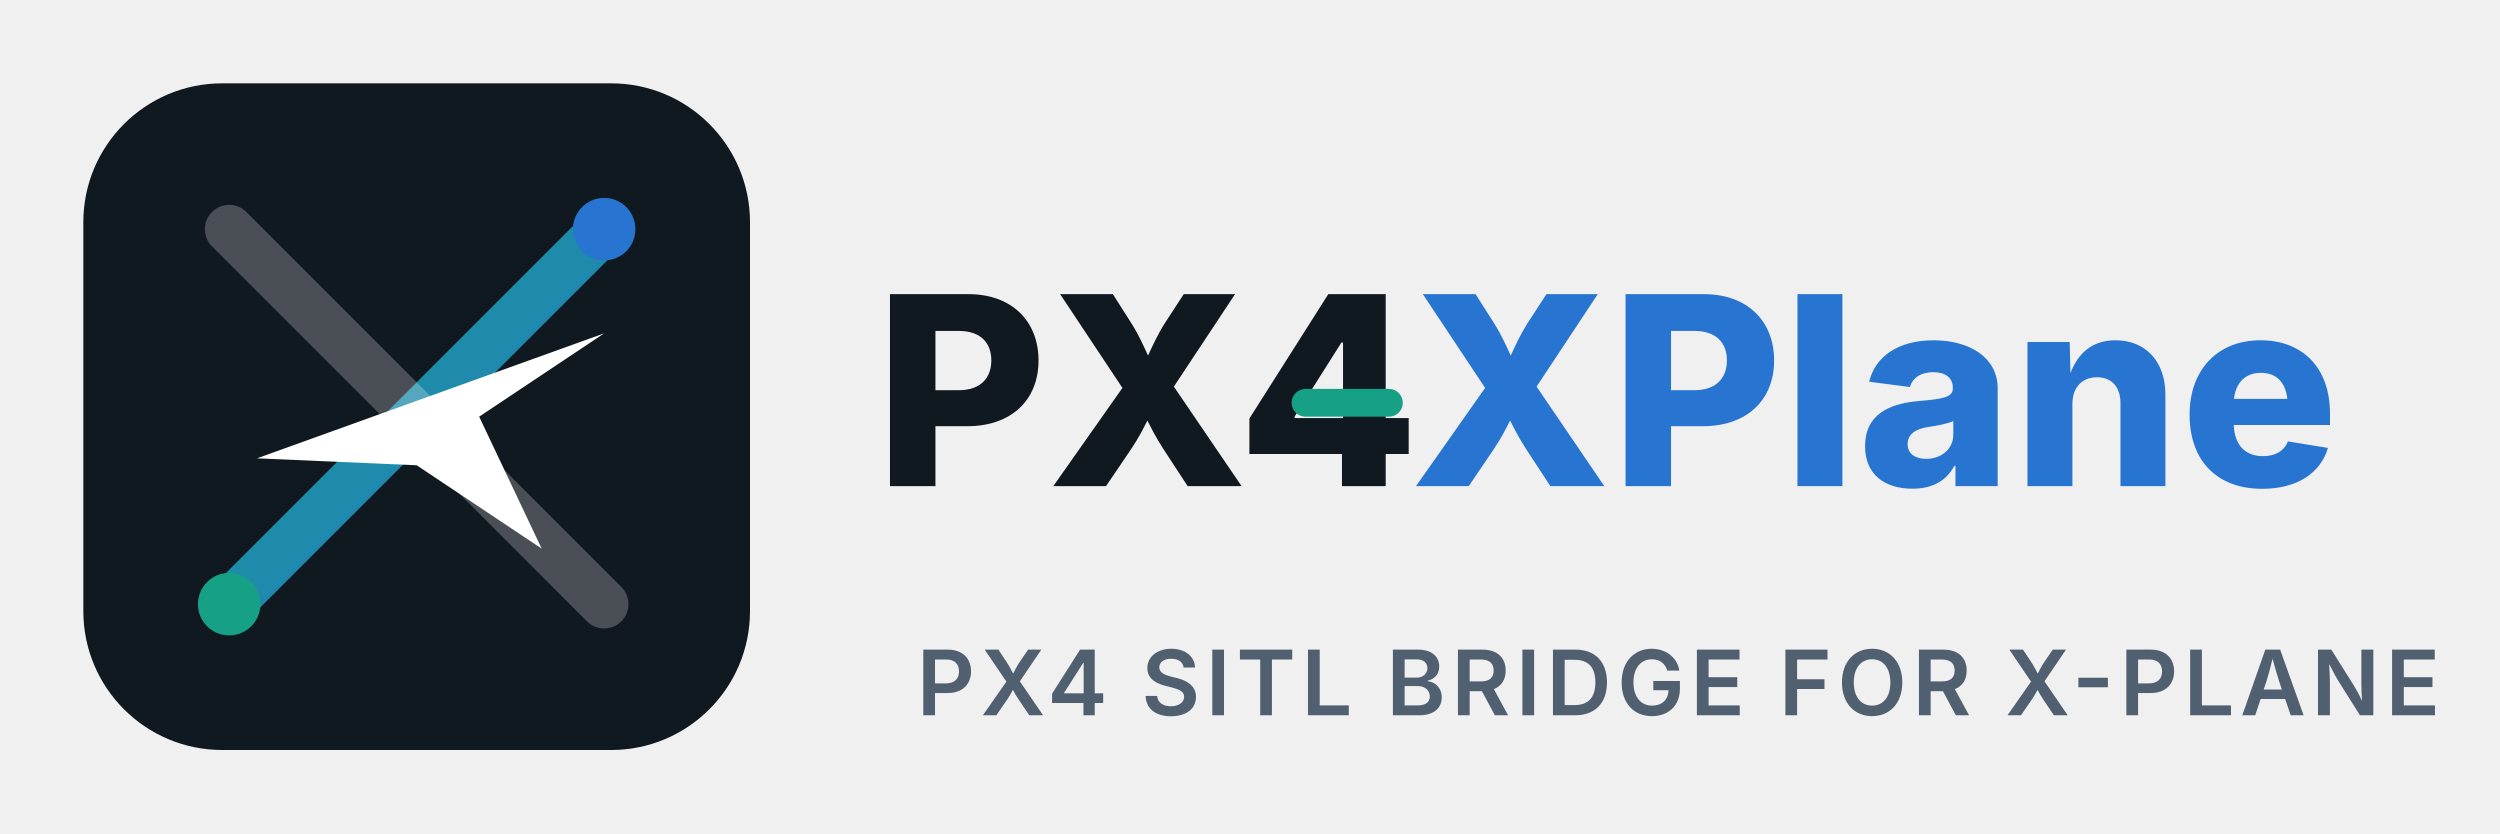
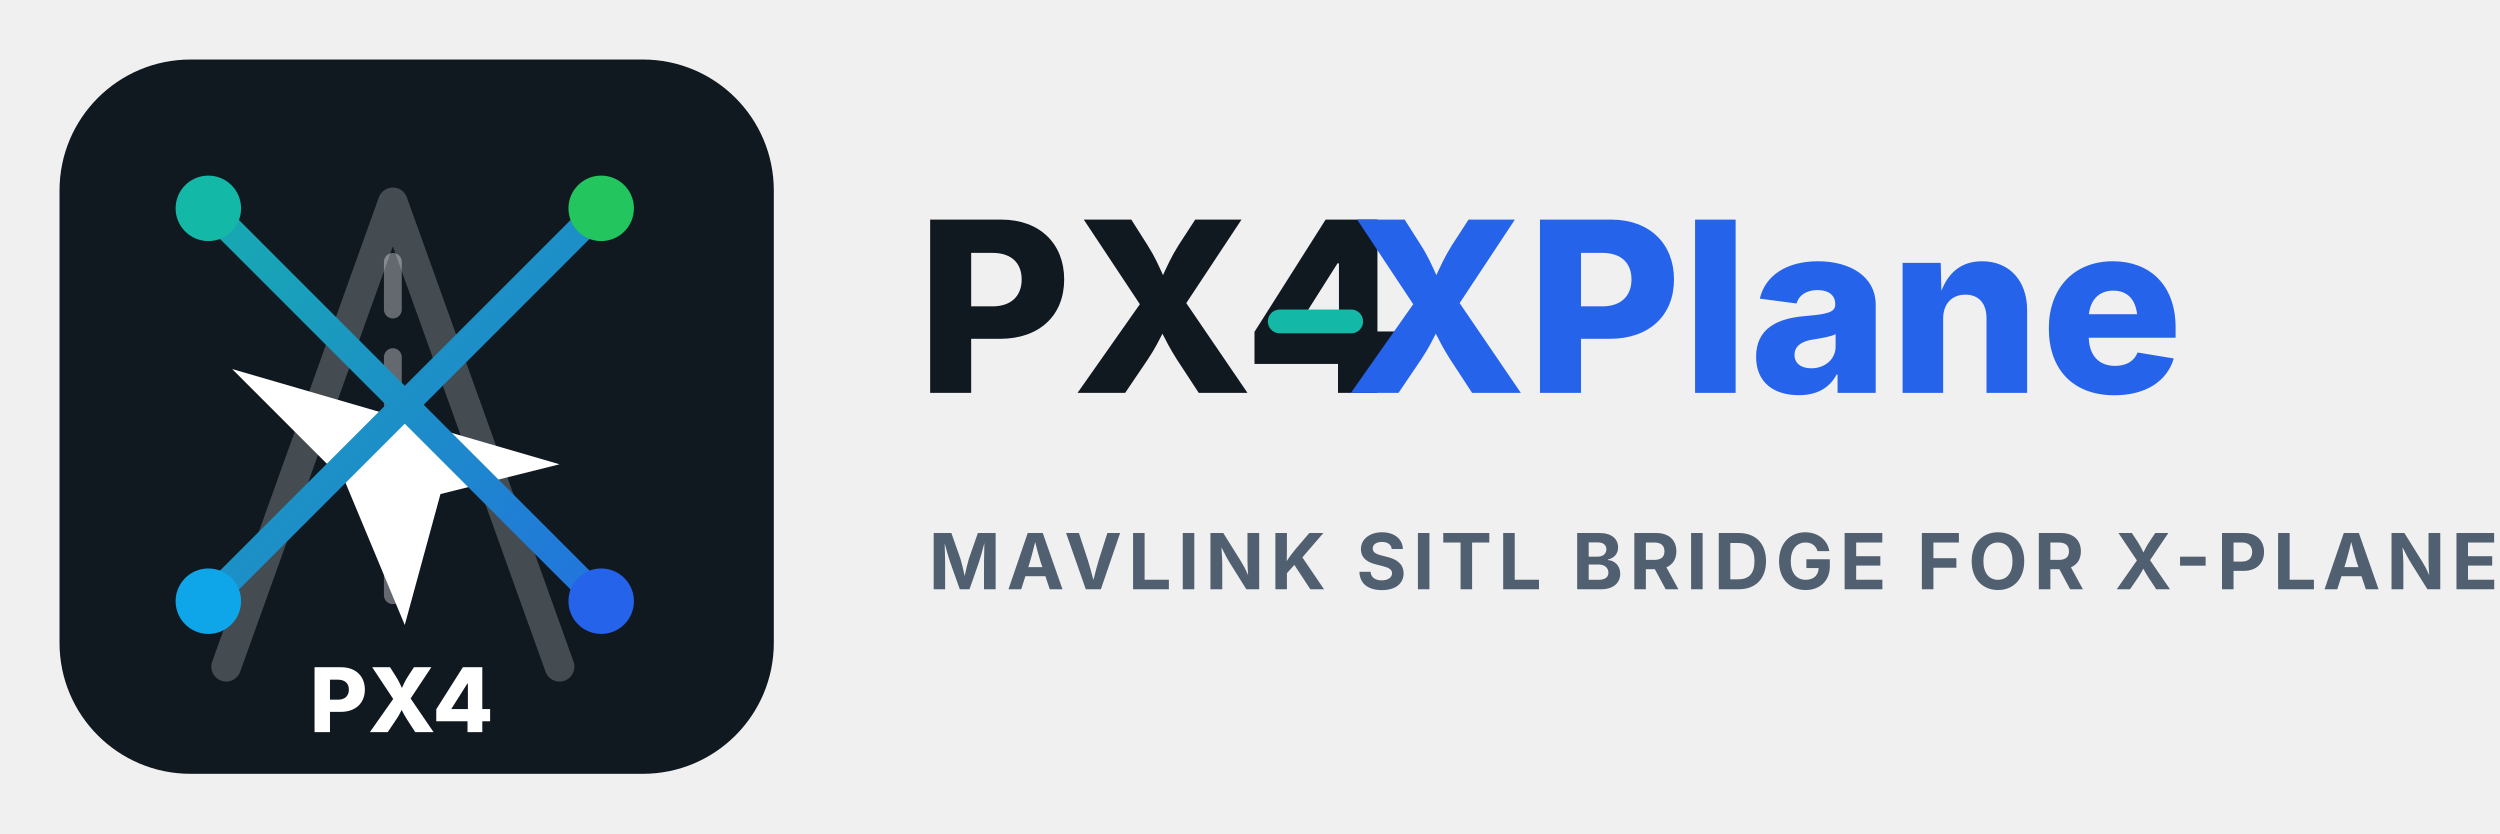
- <svg xmlns="http://www.w3.org/2000/svg" viewBox="0 0 360 120" role="img" aria-labelledby="title desc">
+ <svg xmlns="http://www.w3.org/2000/svg" viewBox="0 0 420 140" role="img" aria-labelledby="title desc">
  <defs>
-     <linearGradient id="markGradient" x1="18" y1="18" x2="102" y2="102" gradientUnits="userSpaceOnUse">
-       <stop offset="0" stop-color="#16a085" />
-       <stop offset="1" stop-color="#2775d1" />
+     <linearGradient id="bridge" x1="18" y1="20" x2="122" y2="120" gradientUnits="userSpaceOnUse">
+       <stop offset="0" stop-color="#14b8a6" />
+       <stop offset="1" stop-color="#2563eb" />
    </linearGradient>
  </defs>
-   <rect x="12" y="12" width="96" height="96" rx="20" fill="#101820" />
-   <path d="M33 87 87 33" stroke="url(#markGradient)" stroke-width="7" stroke-linecap="round" />
-   <path d="M33 33 87 87" stroke="#ffffff" stroke-opacity=".24" stroke-width="7" stroke-linecap="round" />
-   <path d="M37 66 87 48 69 60 78 79 60 67 37 66Z" fill="#ffffff" />
-   <circle cx="33" cy="87" r="4.5" fill="#16a085" />
-   <circle cx="87" cy="33" r="4.5" fill="#2775d1" />
-   <text x="126" y="70" fill="#101820" font-family="Inter, Arial, sans-serif" font-size="38" font-weight="800">PX4</text>
-   <text x="203" y="70" fill="#2775d1" font-family="Inter, Arial, sans-serif" font-size="38" font-weight="800">XPlane</text>
-   <path d="M188 58h12" stroke="#16a085" stroke-width="4" stroke-linecap="round" />
-   <text x="132" y="103" fill="#506070" font-family="Inter, Arial, sans-serif" font-size="13" font-weight="600" letter-spacing=".8">PX4 SITL BRIDGE FOR X-PLANE</text>
+   <rect x="10" y="10" width="120" height="120" rx="22" fill="#101820" />
+   <path d="M38 112 66 34 94 112" fill="none" stroke="#ffffff" stroke-opacity=".22" stroke-width="5" stroke-linecap="round" stroke-linejoin="round" />
+   <path d="M66 44v58" stroke="#ffffff" stroke-opacity=".35" stroke-width="3" stroke-linecap="round" stroke-dasharray="8 8" />
+   <path d="M39 62 94 78 74 83 68 105 58 81 39 62Z" fill="#ffffff" />
+   <path d="M35 35 101 101M101 35 35 101" stroke="url(#bridge)" stroke-width="4.5" stroke-linecap="round" />
+   <circle cx="35" cy="35" r="5.5" fill="#14b8a6" />
+   <circle cx="101" cy="35" r="5.5" fill="#22c55e" />
+   <circle cx="35" cy="101" r="5.5" fill="#0ea5e9" />
+   <circle cx="101" cy="101" r="5.5" fill="#2563eb" />
+   <text x="52" y="123" fill="#ffffff" font-family="Inter, Arial, sans-serif" font-size="15" font-weight="800">PX4</text>
+   <text x="154" y="66" fill="#101820" font-family="Inter, Arial, sans-serif" font-size="40" font-weight="800">PX4</text>
+   <text x="226" y="66" fill="#2563eb" font-family="Inter, Arial, sans-serif" font-size="40" font-weight="800">XPlane</text>
+   <path d="M215 54h12" stroke="#14b8a6" stroke-width="4" stroke-linecap="round" />
+   <text x="156" y="99" fill="#506070" font-family="Inter, Arial, sans-serif" font-size="13" font-weight="700" letter-spacing="1">
+     MAVLINK SITL BRIDGE FOR X-PLANE
+   </text>
</svg>
